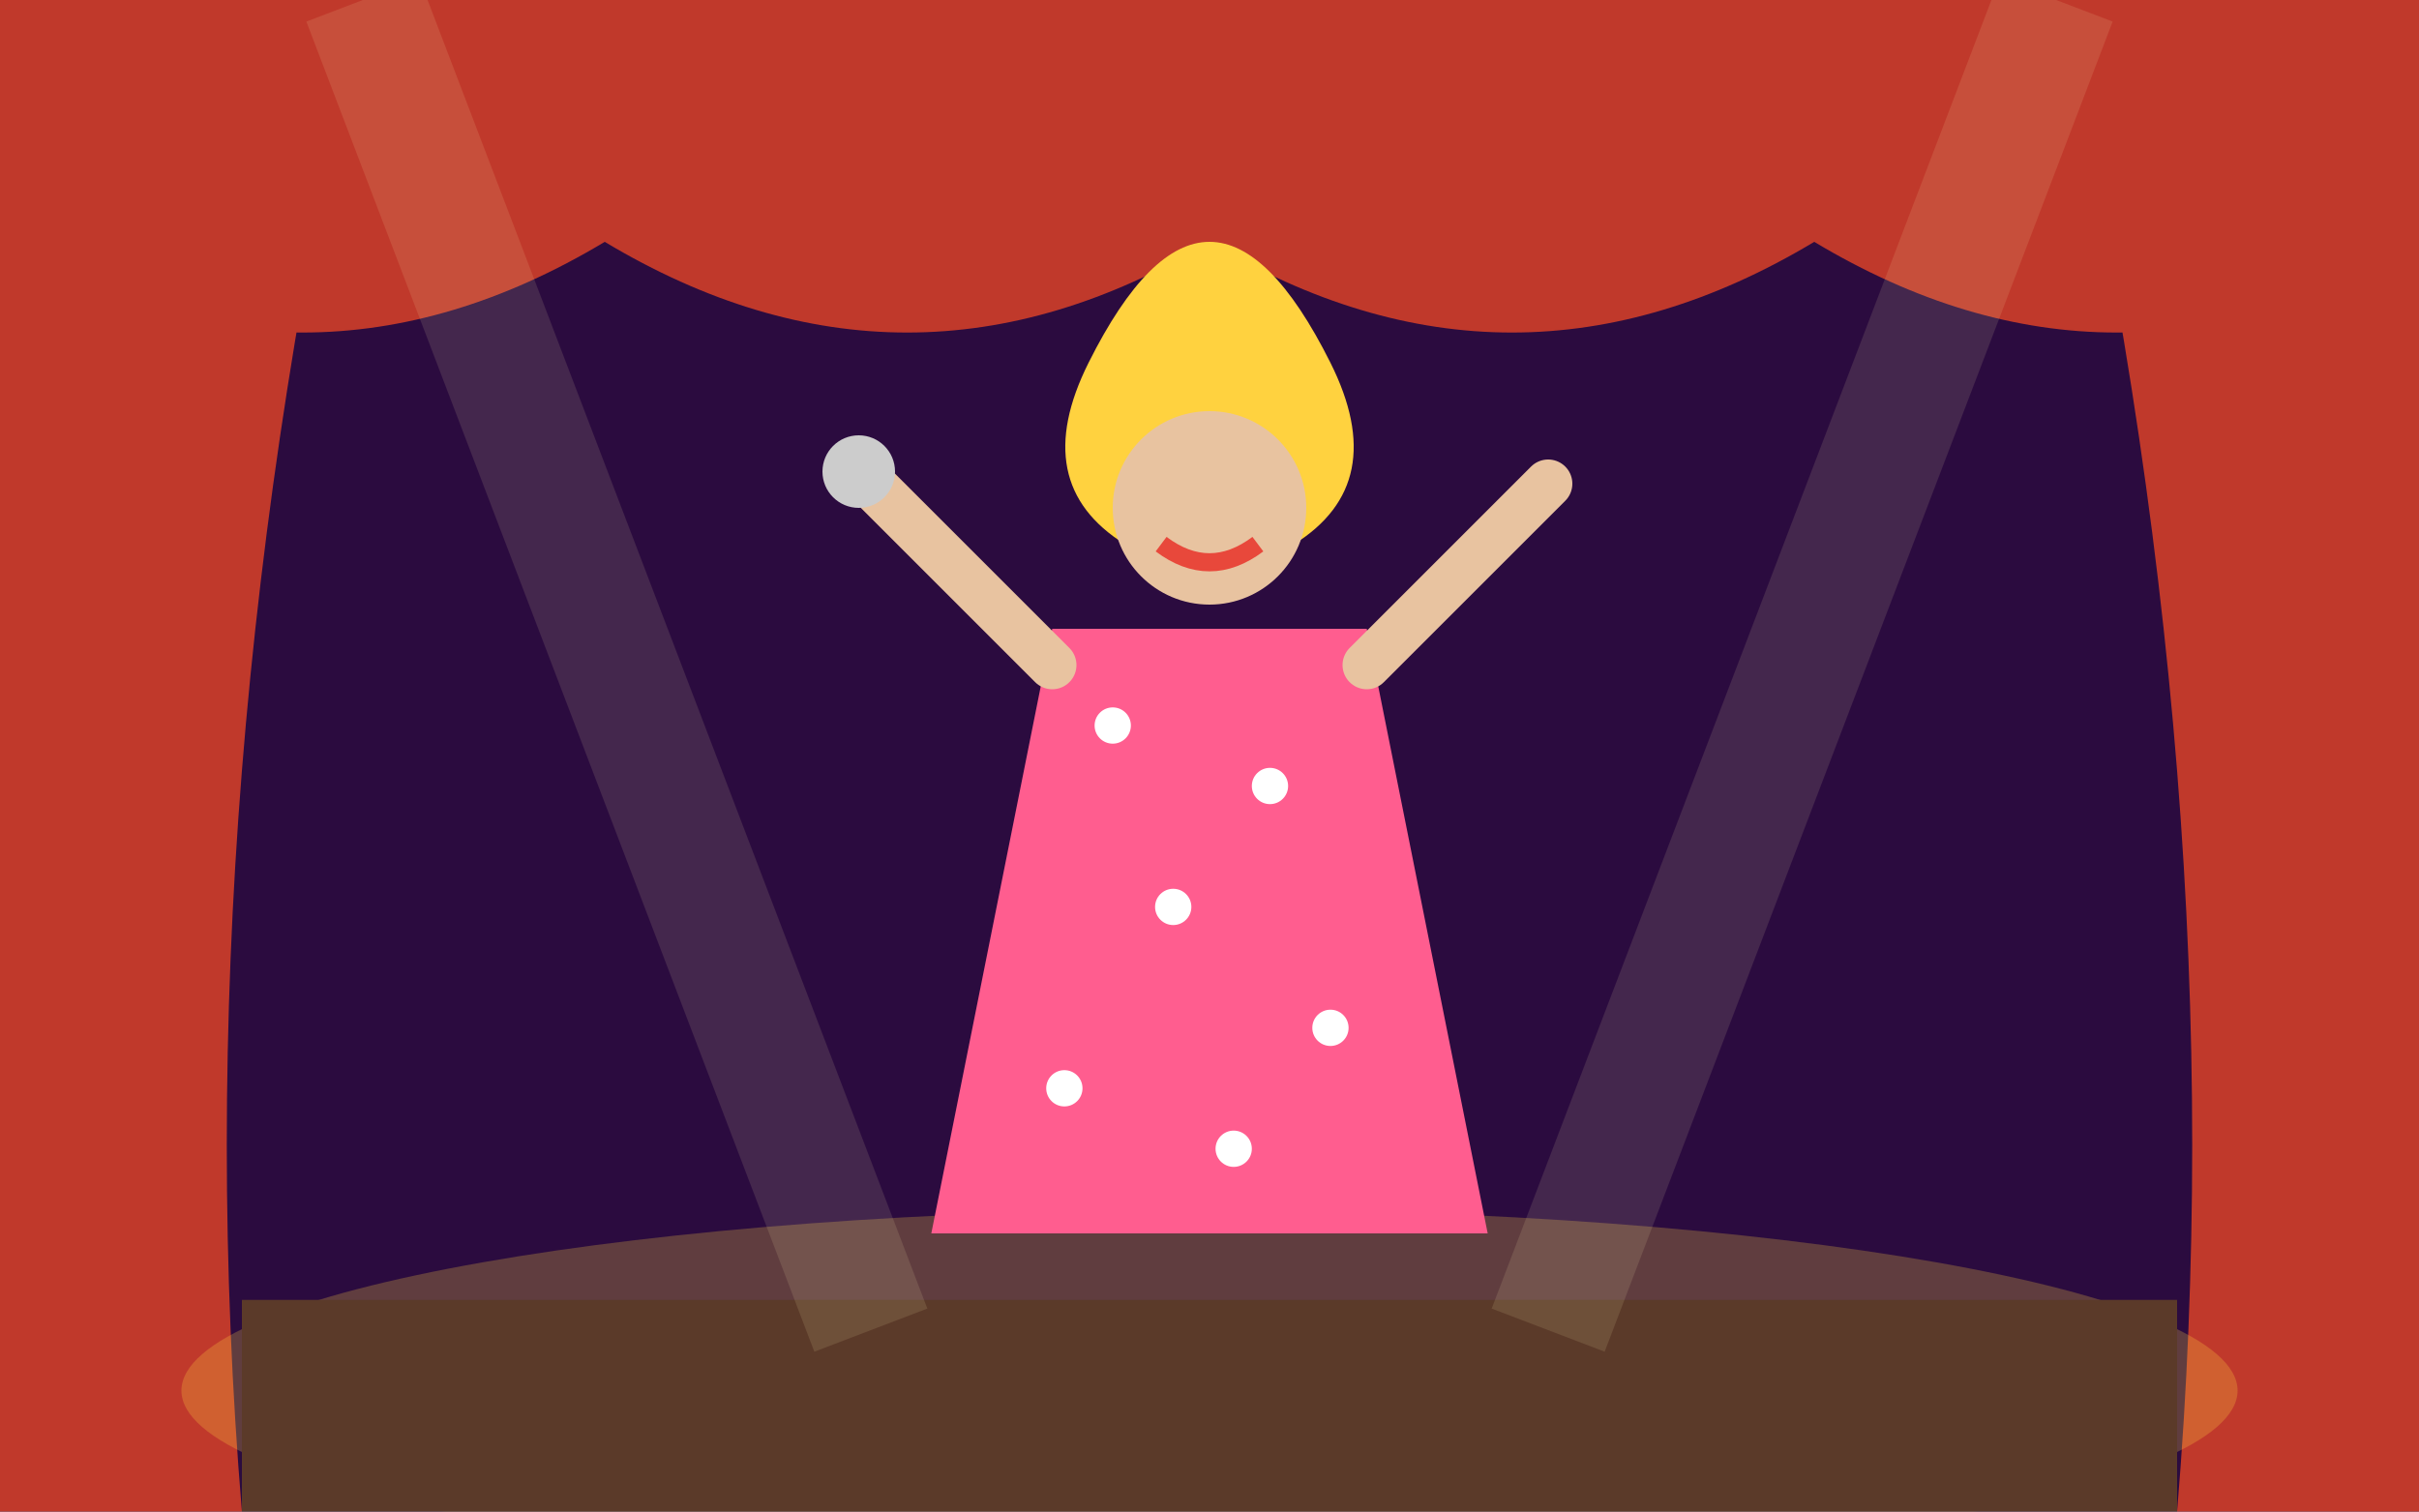
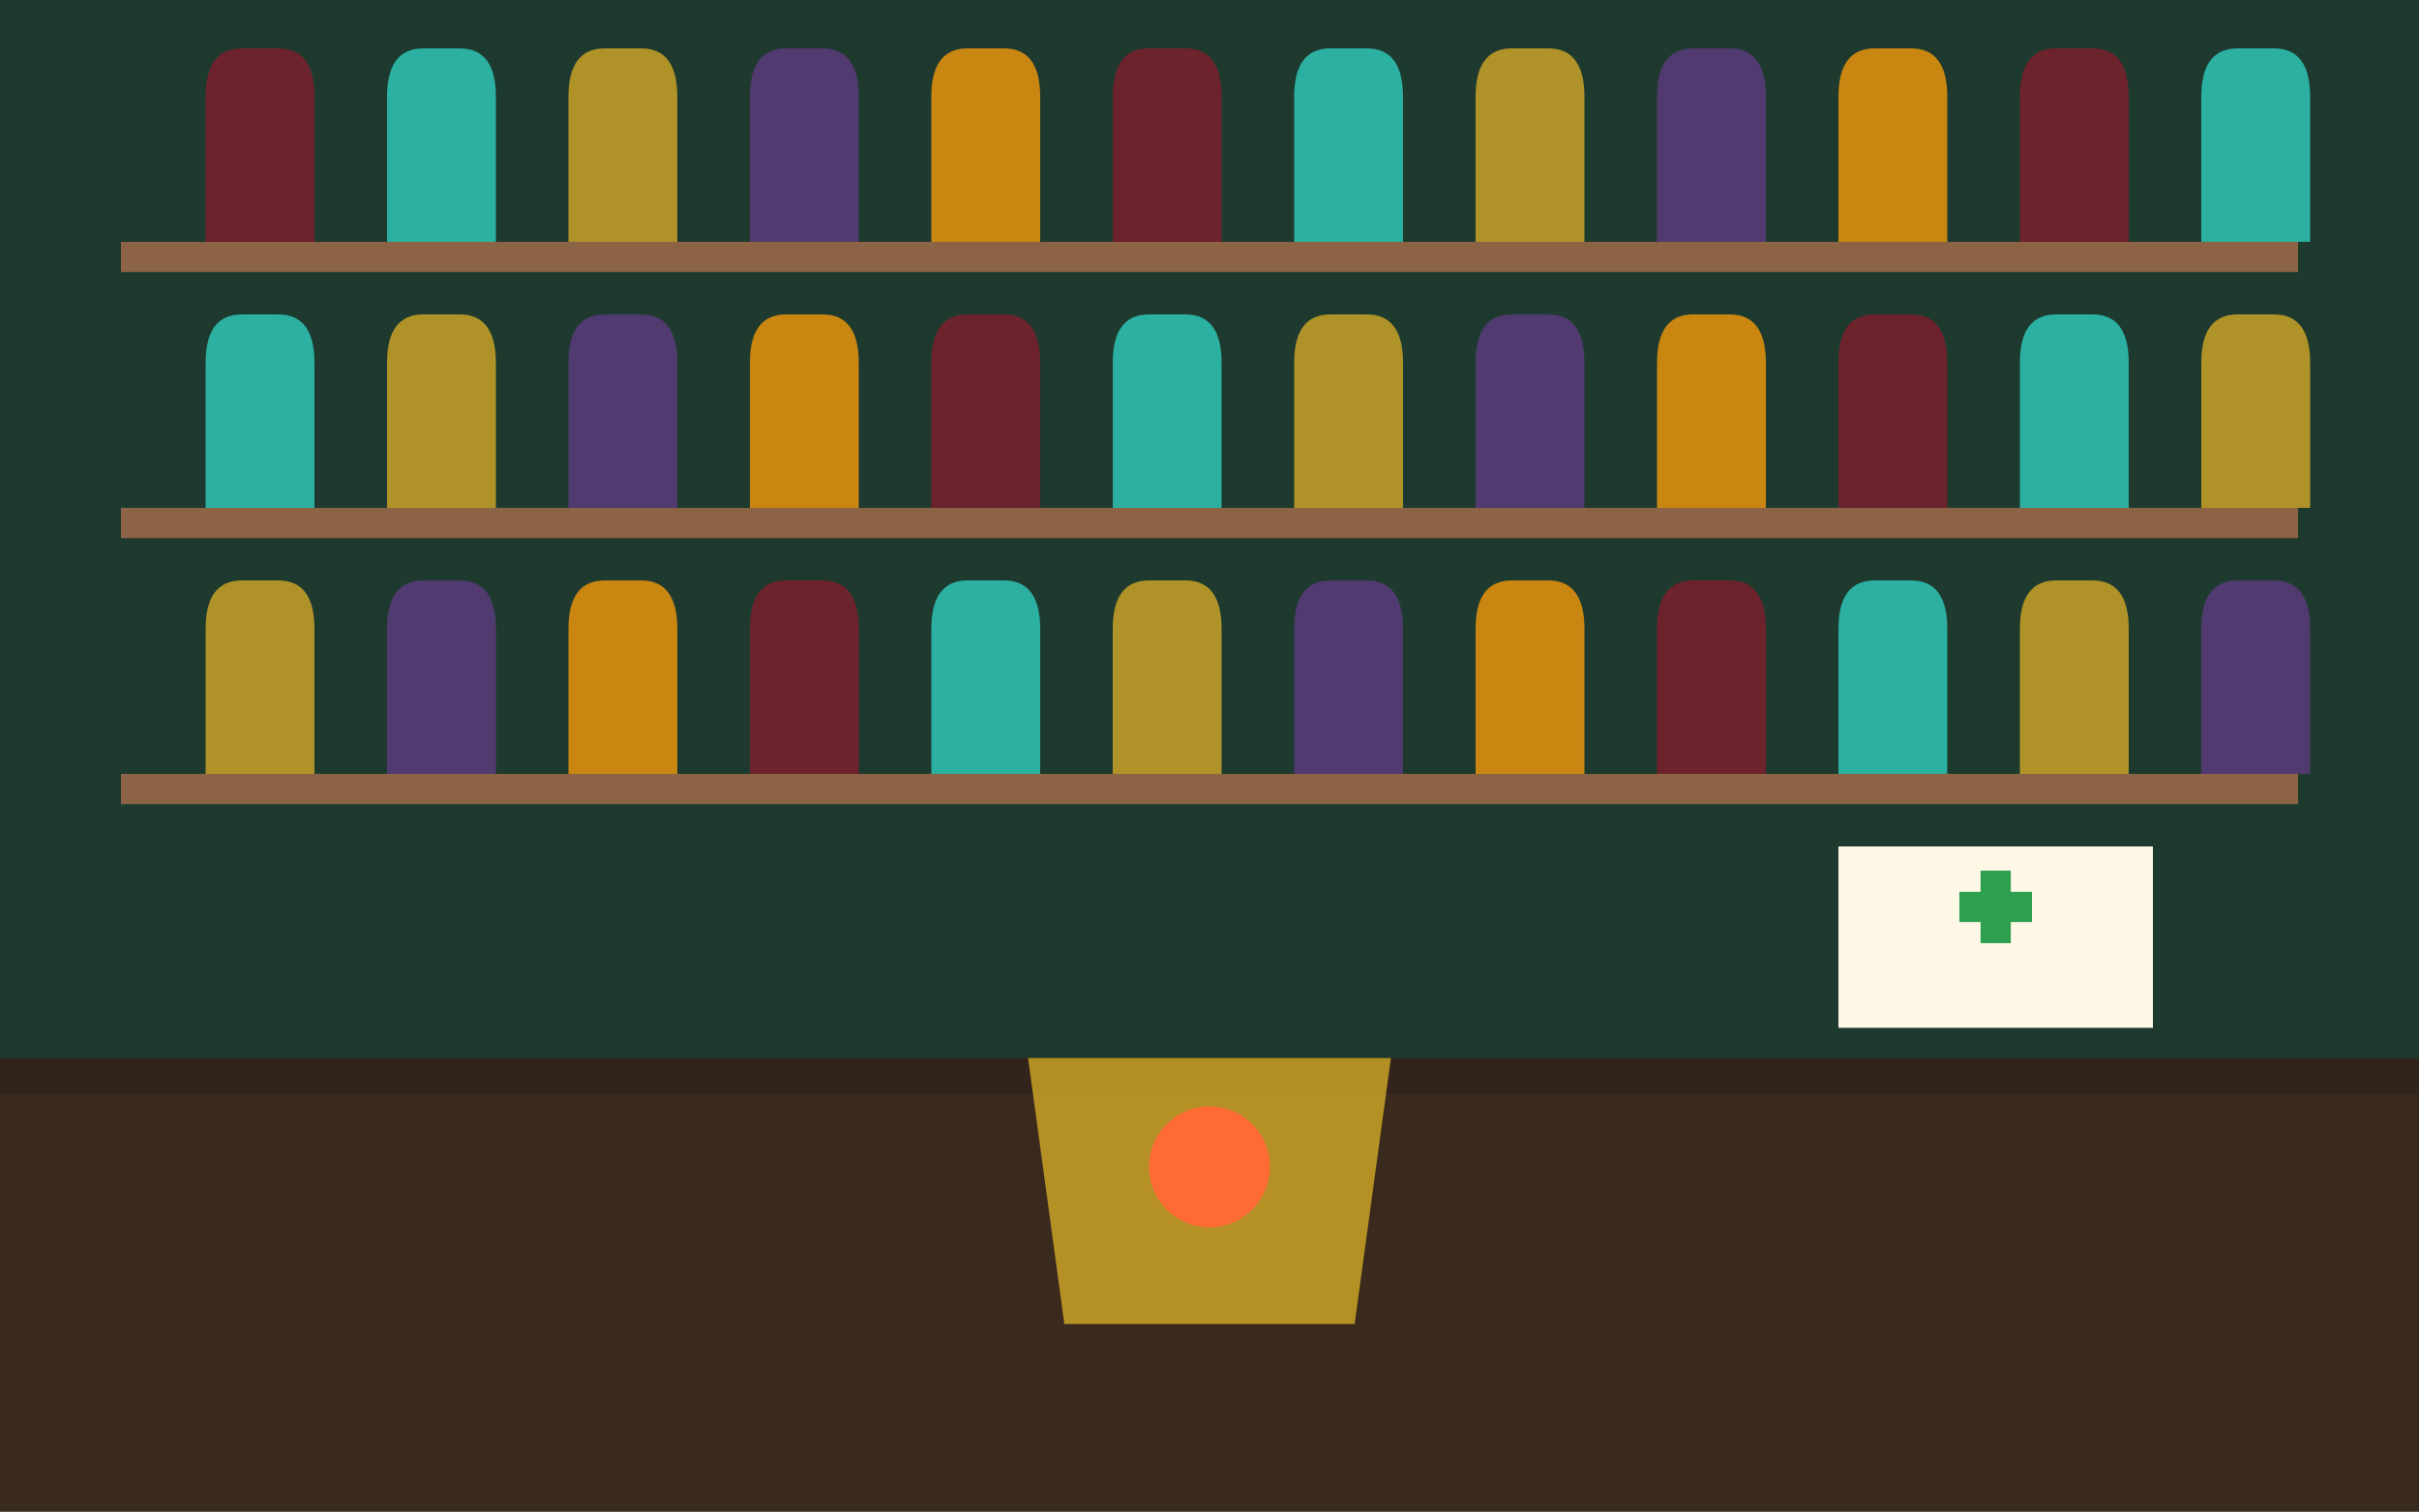
<svg xmlns="http://www.w3.org/2000/svg" viewBox="0 0 400 250" preserveAspectRatio="xMidYMid slice">
  <rect width="400" height="250" fill="#FFF" />
-   <rect width="400" height="250" fill="#2B0B3F" />
-   <path d="M0 0 h400 v40 q-50 30 -100 0 q-50 30 -100 0 q-50 30 -100 0 q-50 30 -100 0z" fill="#C0392B" />
-   <path d="M0 0 v250 h40 q-10 -120 20 -250z M400 0 v250 h-40 q10 -120 -20 -250z" fill="#C0392B" />
-   <ellipse cx="200" cy="230" rx="170" ry="30" fill="#FFD23F" opacity=".25" />
-   <rect x="40" y="215" width="320" height="35" fill="#5B3A29" />
-   <g transform="translate(200,120)">
-     <path d="M-20 -60 q20 -40 40 0 q10 20 -6 30 h-28 q-16 -10 -6 -30z" fill="#FFD23F" />
-     <circle cx="0" cy="-36" r="16" fill="#E8C3A0" />
-     <path d="M-8 -30 q8 6 16 0" stroke="#E8483B" stroke-width="3" fill="none" />
-     <path d="M-26 -16 h52 l20 100 h-92z" fill="#FF5D8F" />
-     <circle cx="-16" cy="0" r="3" fill="#fff" />
-     <circle cx="10" cy="10" r="3" fill="#fff" />
-     <circle cx="-6" cy="30" r="3" fill="#fff" />
-     <circle cx="20" cy="50" r="3" fill="#fff" />
-     <circle cx="-24" cy="60" r="3" fill="#fff" />
-     <circle cx="4" cy="70" r="3" fill="#fff" />
-     <path d="M-26 -10 l-30 -30 M26 -10 l30 -30" stroke="#E8C3A0" stroke-width="8" stroke-linecap="round" />
-     <circle cx="-58" cy="-42" r="6" fill="#ccc" />
+   <rect width="400" height="250" fill="#1E3A2F" />
+   <rect x="20" y="40" width="360" height="5" fill="#8D6346" />
+   <path d="M34 40 v-24 q0 -8 6 -8 h6 q6 0 6 8 v24z" fill="#7B1E2B" opacity=".85" />
+   <path d="M64 40 v-24 q0 -8 6 -8 h6 q6 0 6 8 v24z" fill="#2EC4B6" opacity=".85" />
+   <path d="M94 40 v-24 q0 -8 6 -8 h6 q6 0 6 8 v24z" fill="#C9A227" opacity=".85" />
+   <path d="M124 40 v-24 q0 -8 6 -8 h6 q6 0 6 8 v24z" fill="#5B3A7A" opacity=".85" />
+   <path d="M154 40 v-24 q0 -8 6 -8 h6 q6 0 6 8 v24z" fill="#E8930C" opacity=".85" />
+   <path d="M184 40 v-24 q0 -8 6 -8 h6 q6 0 6 8 v24z" fill="#7B1E2B" opacity=".85" />
+   <path d="M214 40 v-24 q0 -8 6 -8 h6 q6 0 6 8 v24z" fill="#2EC4B6" opacity=".85" />
+   <path d="M244 40 v-24 q0 -8 6 -8 h6 q6 0 6 8 v24z" fill="#C9A227" opacity=".85" />
+   <path d="M274 40 v-24 q0 -8 6 -8 h6 q6 0 6 8 v24z" fill="#5B3A7A" opacity=".85" />
+   <path d="M304 40 v-24 q0 -8 6 -8 h6 q6 0 6 8 v24z" fill="#E8930C" opacity=".85" />
+   <path d="M334 40 v-24 q0 -8 6 -8 h6 q6 0 6 8 v24z" fill="#7B1E2B" opacity=".85" />
+   <path d="M364 40 v-24 q0 -8 6 -8 h6 q6 0 6 8 v24z" fill="#2EC4B6" opacity=".85" />
+   <rect x="20" y="84" width="360" height="5" fill="#8D6346" />
+   <path d="M34 84 v-24 q0 -8 6 -8 h6 q6 0 6 8 v24z" fill="#2EC4B6" opacity=".85" />
+   <path d="M64 84 v-24 q0 -8 6 -8 h6 q6 0 6 8 v24z" fill="#C9A227" opacity=".85" />
+   <path d="M94 84 v-24 q0 -8 6 -8 h6 q6 0 6 8 v24z" fill="#5B3A7A" opacity=".85" />
+   <path d="M124 84 v-24 q0 -8 6 -8 h6 q6 0 6 8 v24z" fill="#E8930C" opacity=".85" />
+   <path d="M154 84 v-24 q0 -8 6 -8 h6 q6 0 6 8 v24z" fill="#7B1E2B" opacity=".85" />
+   <path d="M184 84 v-24 q0 -8 6 -8 h6 q6 0 6 8 v24z" fill="#2EC4B6" opacity=".85" />
+   <path d="M214 84 v-24 q0 -8 6 -8 h6 q6 0 6 8 v24z" fill="#C9A227" opacity=".85" />
+   <path d="M244 84 v-24 q0 -8 6 -8 h6 q6 0 6 8 v24z" fill="#5B3A7A" opacity=".85" />
+   <path d="M274 84 v-24 q0 -8 6 -8 h6 q6 0 6 8 v24z" fill="#E8930C" opacity=".85" />
+   <path d="M304 84 v-24 q0 -8 6 -8 h6 q6 0 6 8 v24z" fill="#7B1E2B" opacity=".85" />
+   <path d="M334 84 v-24 q0 -8 6 -8 h6 q6 0 6 8 v24z" fill="#2EC4B6" opacity=".85" />
+   <path d="M364 84 v-24 q0 -8 6 -8 h6 q6 0 6 8 v24z" fill="#C9A227" opacity=".85" />
+   <rect x="20" y="128" width="360" height="5" fill="#8D6346" />
+   <path d="M34 128 v-24 q0 -8 6 -8 h6 q6 0 6 8 v24z" fill="#C9A227" opacity=".85" />
+   <path d="M64 128 v-24 q0 -8 6 -8 h6 q6 0 6 8 v24z" fill="#5B3A7A" opacity=".85" />
+   <path d="M94 128 v-24 q0 -8 6 -8 h6 q6 0 6 8 v24z" fill="#E8930C" opacity=".85" />
+   <path d="M124 128 v-24 q0 -8 6 -8 h6 q6 0 6 8 v24z" fill="#7B1E2B" opacity=".85" />
+   <path d="M154 128 v-24 q0 -8 6 -8 h6 q6 0 6 8 v24z" fill="#2EC4B6" opacity=".85" />
+   <path d="M184 128 v-24 q0 -8 6 -8 h6 q6 0 6 8 v24z" fill="#C9A227" opacity=".85" />
+   <path d="M214 128 v-24 q0 -8 6 -8 h6 q6 0 6 8 v24z" fill="#5B3A7A" opacity=".85" />
+   <path d="M244 128 v-24 q0 -8 6 -8 h6 q6 0 6 8 v24z" fill="#E8930C" opacity=".85" />
+   <path d="M274 128 v-24 q0 -8 6 -8 h6 q6 0 6 8 v24z" fill="#7B1E2B" opacity=".85" />
+   <path d="M304 128 v-24 q0 -8 6 -8 h6 q6 0 6 8 v24z" fill="#2EC4B6" opacity=".85" />
+   <path d="M334 128 v-24 q0 -8 6 -8 h6 q6 0 6 8 v24z" fill="#C9A227" opacity=".85" />
+   <path d="M364 128 v-24 q0 -8 6 -8 h6 q6 0 6 8 v24z" fill="#5B3A7A" opacity=".85" />
+   <rect x="0" y="175" width="400" height="75" fill="#3A2A1E" />
+   <rect x="0" y="175" width="400" height="6" fill="#00000022" />
+   <g transform="translate(200,215)">
+     <path d="M-30 -40 h60 l-6 44 h-48z" fill="#C9A227" opacity=".85" />
+     <circle cx="0" cy="-22" r="10" fill="#FF6B35" />
  </g>
-   <path d="M60 0 L144.0 220" stroke="#FFF3B0" stroke-width="20" opacity=".12" />
-   <path d="M340 0 L256.0 220" stroke="#FFF3B0" stroke-width="20" opacity=".12" />
+   <g transform="translate(330,150)">
+     <rect x="-26" y="-10" width="52" height="30" fill="#FFF8E7" />
+     <path d="M-6 0 h12 M0 -6 v12" stroke="#2E9E4F" stroke-width="5" />
+   </g>
</svg>
